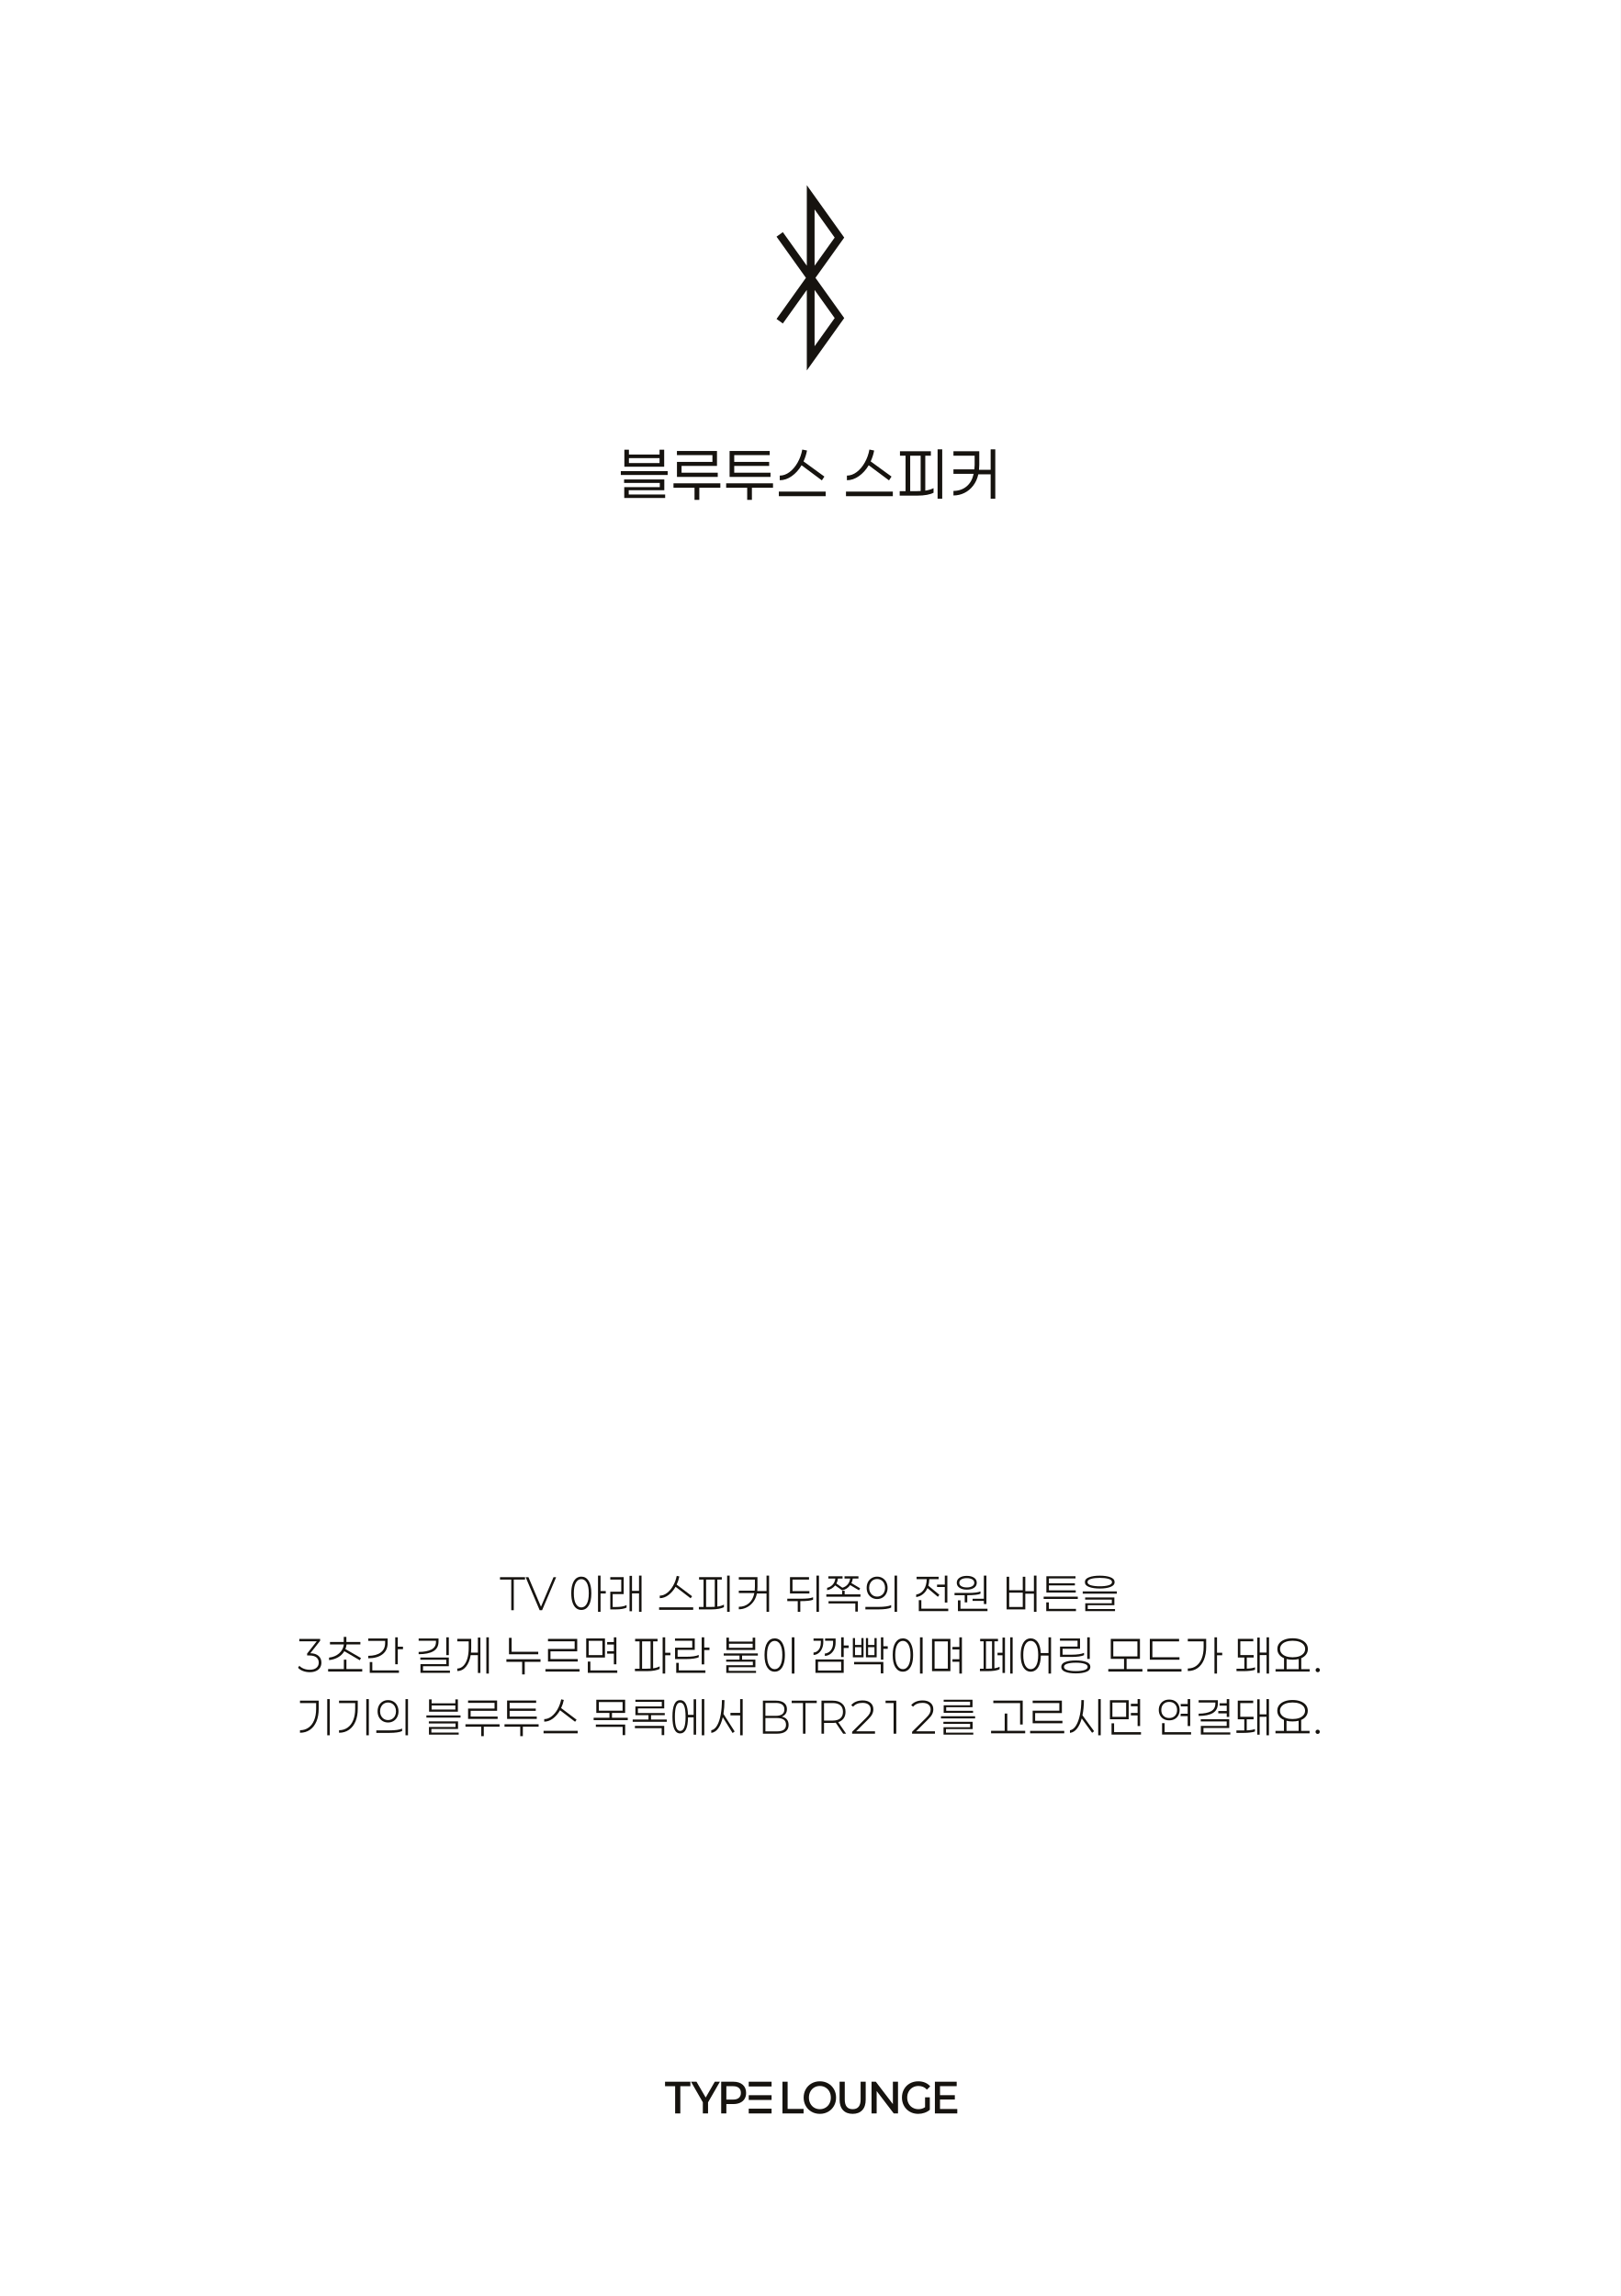
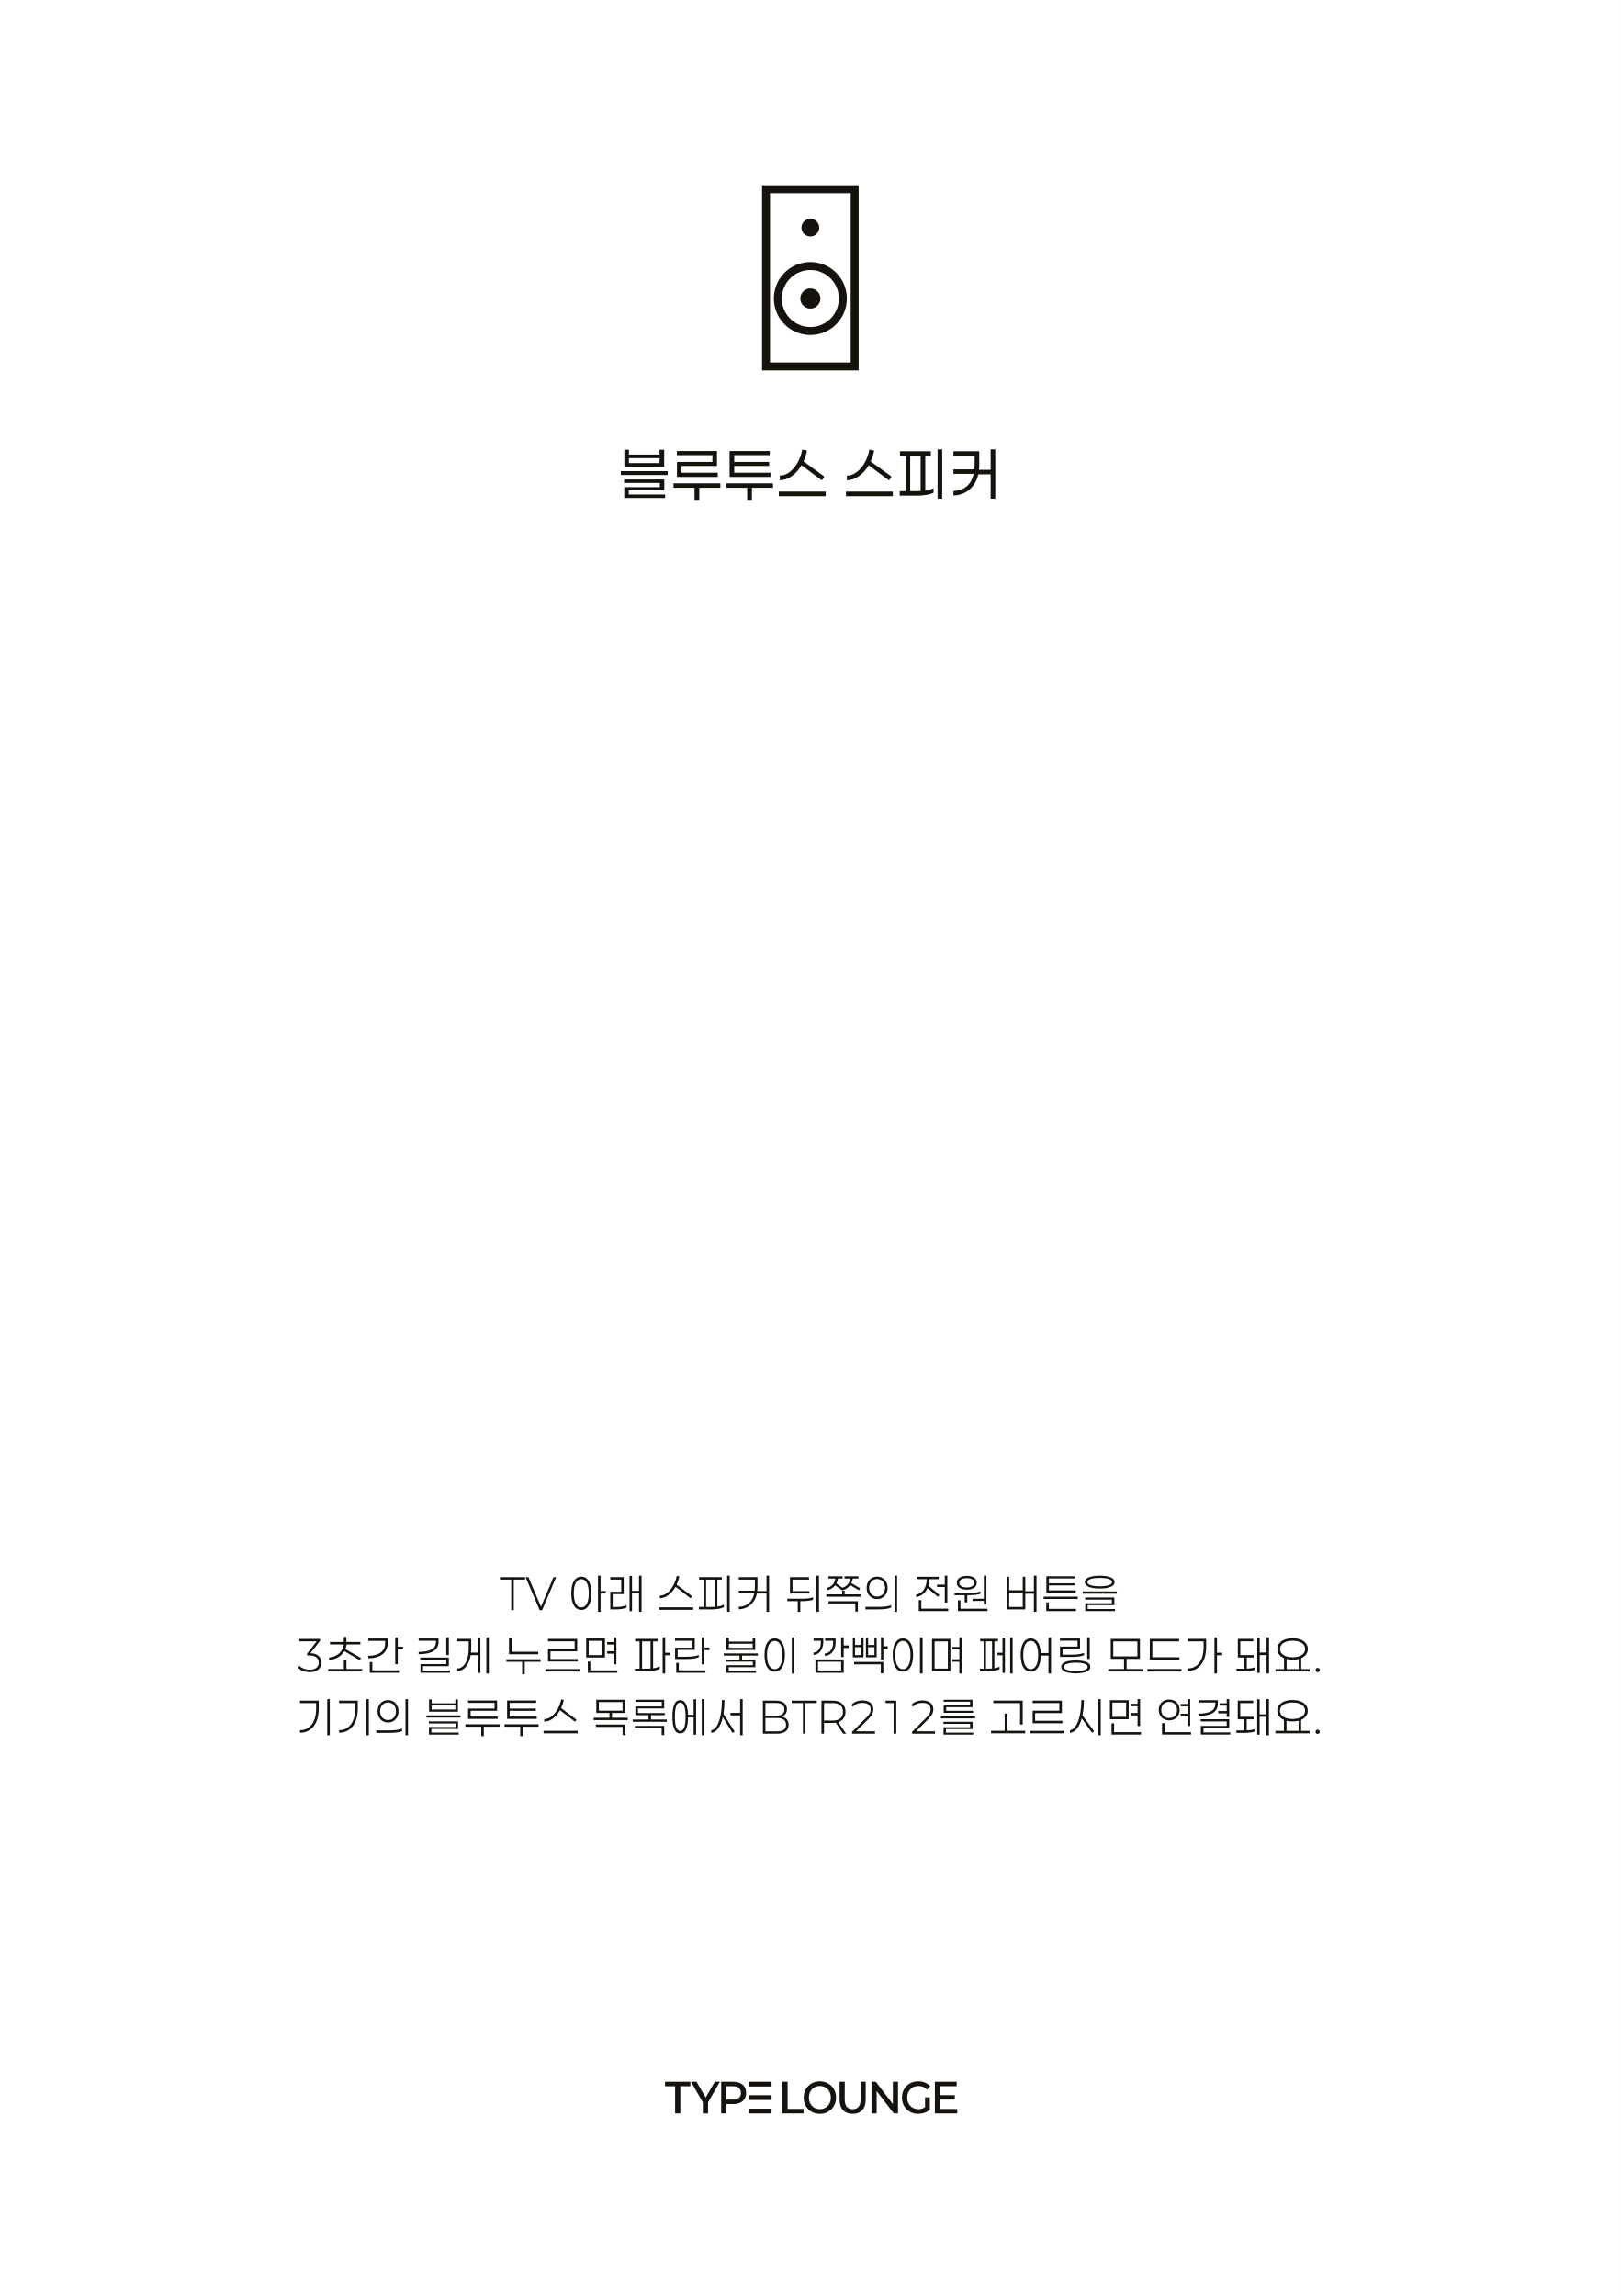
<svg xmlns="http://www.w3.org/2000/svg" viewBox="0 0 420 595" width="420" height="595" role="img" aria-label="블루투스 스피커 안내문">
  <rect width="420" height="595" fill="#ffffff" />
-   <g transform="translate(172.83,34.74) scale(0.74511)">
-     <path fill="#16130F" fill-rule="evenodd" d="M48.34 50.00 L38.90 63.22 L38.12 64.31 L40.31 65.88 L48.65 54.21 L48.65 82.21 L61.66 64.00 L51.66 50.00 L61.66 36.00 L48.65 17.79 L48.65 45.79 L41.10 35.22 L40.31 34.12 L38.12 35.69 L48.34 50.00 Z M51.35 45.79 L51.35 26.21 L58.34 36.00 L51.35 45.79 Z M51.35 54.21 L58.34 64.00 L51.35 73.79 L51.35 54.21 Z" />
+   <g transform="translate(171.72,33.72) scale(0.76555)">
+     <path fill="#16130F" fill-rule="evenodd" d="M52.94 32.41 L52.87 32.13 L52.77 31.85 L52.65 31.59 L52.49 31.33 L52.32 31.10 L52.12 30.88 L51.90 30.68 L51.67 30.51 L51.41 30.35 L51.15 30.23 L50.87 30.13 L50.59 30.06 L50.29 30.01 L50.00 30.00 L49.71 30.01 L49.41 30.06 L49.13 30.13 L48.85 30.23 L48.59 30.35 L48.33 30.51 L48.10 30.68 L47.88 30.88 L47.68 31.10 L47.51 31.33 L47.35 31.59 L47.23 31.85 L47.13 32.13 L47.06 32.41 L47.01 32.71 L47.00 33.00 L47.01 33.29 L47.06 33.59 L47.13 33.87 L47.23 34.15 L47.35 34.41 L47.51 34.67 L47.68 34.90 L47.88 35.12 L48.10 35.32 L48.33 35.49 L48.59 35.65 L48.85 35.77 L49.13 35.87 L49.41 35.94 L49.71 35.99 L50.00 36.00 L50.29 35.99 L50.59 35.94 L50.87 35.87 L51.15 35.77 L51.41 35.65 L51.67 35.49 L51.90 35.32 L52.12 35.12 L52.32 34.90 L52.49 34.67 L52.65 34.41 L52.77 34.15 L52.87 33.87 L52.94 33.59 L52.99 33.29 L53.00 33.00 L52.99 32.71 L52.94 32.41 Z M66.35 81.35 L66.35 18.65 L33.65 18.65 L33.65 81.35 L66.35 81.35 Z M63.65 78.65 L36.35 78.65 L36.35 21.35 L63.65 21.35 L63.65 78.65 Z M62.25 55.39 L62.11 54.59 L61.93 53.80 L61.70 53.03 L61.41 52.27 L61.08 51.54 L60.70 50.82 L60.27 50.14 L59.80 49.48 L59.29 48.86 L58.73 48.27 L58.14 47.71 L57.52 47.20 L56.86 46.73 L56.18 46.30 L55.46 45.92 L54.73 45.59 L53.97 45.30 L53.20 45.07 L52.41 44.89 L51.61 44.75 L50.81 44.68 L50.00 44.65 L49.19 44.68 L48.39 44.75 L47.59 44.89 L46.80 45.07 L46.03 45.30 L45.27 45.59 L44.54 45.92 L43.82 46.30 L43.14 46.73 L42.48 47.20 L41.86 47.71 L41.27 48.27 L40.71 48.86 L40.20 49.48 L39.73 50.14 L39.30 50.82 L38.92 51.54 L38.59 52.27 L38.30 53.03 L38.07 53.80 L37.89 54.59 L37.75 55.39 L37.68 56.19 L37.65 57.00 L37.68 57.81 L37.75 58.61 L37.89 59.41 L38.07 60.20 L38.30 60.97 L38.59 61.73 L38.92 62.46 L39.30 63.18 L39.73 63.86 L40.20 64.52 L40.71 65.14 L41.27 65.73 L41.86 66.29 L42.48 66.80 L43.14 67.27 L43.82 67.70 L44.54 68.08 L45.27 68.41 L46.03 68.70 L46.80 68.93 L47.59 69.11 L48.39 69.25 L49.19 69.32 L50.00 69.35 L50.81 69.32 L51.61 69.25 L52.41 69.11 L53.20 68.93 L53.97 68.70 L54.73 68.41 L55.46 68.08 L56.18 67.70 L56.86 67.27 L57.52 66.80 L58.14 66.29 L58.73 65.73 L59.29 65.14 L59.80 64.52 L60.27 63.86 L60.70 63.18 L61.08 62.46 L61.41 61.73 L61.70 60.97 L61.93 60.20 L62.11 59.41 L62.25 58.61 L62.32 57.81 L62.35 57.00 L62.32 56.19 L62.25 55.39 Z M59.57 58.26 L59.46 58.88 L59.32 59.50 L59.14 60.10 L58.91 60.69 L58.65 61.27 L58.36 61.82 L58.02 62.36 L57.66 62.87 L57.25 63.36 L56.82 63.82 L56.36 64.25 L55.87 64.66 L55.36 65.02 L54.82 65.36 L54.27 65.65 L53.69 65.91 L53.10 66.14 L52.50 66.32 L51.88 66.46 L51.26 66.57 L50.63 66.63 L50.00 66.65 L49.37 66.63 L48.74 66.57 L48.12 66.46 L47.50 66.32 L46.90 66.14 L46.31 65.91 L45.73 65.65 L45.18 65.36 L44.64 65.02 L44.13 64.66 L43.64 64.25 L43.18 63.82 L42.75 63.36 L42.34 62.87 L41.98 62.36 L41.64 61.82 L41.35 61.27 L41.09 60.69 L40.86 60.10 L40.68 59.50 L40.54 58.88 L40.43 58.26 L40.37 57.63 L40.35 57.00 L40.37 56.37 L40.43 55.74 L40.54 55.12 L40.68 54.50 L40.86 53.90 L41.09 53.31 L41.35 52.73 L41.64 52.18 L41.98 51.64 L42.34 51.13 L42.75 50.64 L43.18 50.18 L43.64 49.75 L44.13 49.34 L44.64 48.98 L45.18 48.64 L45.73 48.35 L46.31 48.09 L46.90 47.86 L47.50 47.68 L48.12 47.54 L48.74 47.43 L49.37 47.37 L50.00 47.35 L50.63 47.37 L51.26 47.43 L51.88 47.54 L52.50 47.68 L53.10 47.86 L53.69 48.09 L54.27 48.35 L54.82 48.64 L55.36 48.98 L55.87 49.34 L56.36 49.75 L56.82 50.18 L57.25 50.64 L57.66 51.13 L58.02 51.64 L58.36 52.18 L58.65 52.73 L58.91 53.31 L59.14 53.90 L59.32 54.50 L59.46 55.12 L59.57 55.74 L59.63 56.37 L59.65 57.00 L59.63 57.63 L59.57 58.26 Z M53.33 56.34 L53.25 56.01 L53.14 55.70 L53.00 55.40 L52.83 55.11 L52.63 54.84 L52.40 54.60 L52.16 54.37 L51.89 54.17 L51.60 54.00 L51.30 53.86 L50.99 53.75 L50.66 53.67 L50.33 53.62 L50.00 53.60 L49.67 53.62 L49.34 53.67 L49.01 53.75 L48.70 53.86 L48.40 54.00 L48.11 54.17 L47.84 54.37 L47.60 54.60 L47.37 54.84 L47.17 55.11 L47.00 55.40 L46.86 55.70 L46.75 56.01 L46.67 56.34 L46.62 56.67 L46.60 57.00 L46.62 57.33 L46.67 57.66 L46.75 57.99 L46.86 58.30 L47.00 58.60 L47.17 58.89 L47.37 59.16 L47.60 59.40 L47.84 59.63 L48.11 59.83 L48.40 60.00 L48.70 60.14 L49.01 60.25 L49.34 60.33 L49.67 60.38 L50.00 60.40 L50.33 60.38 L50.66 60.33 L50.99 60.25 L51.30 60.14 L51.60 60.00 L51.89 59.83 L52.16 59.63 L52.40 59.40 L52.63 59.16 L52.83 58.89 L53.00 58.60 L53.14 58.30 L53.25 57.99 L53.33 57.66 L53.38 57.33 L53.40 57.00 L53.38 56.67 L53.33 56.34 Z" />
  </g>
  <g fill="#16130F">
    <path transform="translate(160.35,128.67) scale(1,-1)" d="M1.45 7.72V12.13H2.63V10.88H10.57V12.13H11.77V7.72ZM10.57 9.95H2.63V8.67H10.57ZM12.67 5.58H0.53V6.58H12.67ZM12.02 0.52V-0.38H1.42V2.43H10.63V3.52H1.38V4.42H11.8V1.63H2.58V0.52Z" />
    <path transform="translate(174,128.67) scale(1,-1)" d="M1.42 10.73V11.8H11.8V7.93H2.62V6.17H12V5.08H1.43V8.97H10.62V10.73ZM7.22 2.27V-0.87H5.98V2.27H0.53V3.42H12.67V2.27Z" />
    <path transform="translate(187.65,128.67) scale(1,-1)" d="M1.42 5.08V11.8H11.82V10.73H2.62V8.97H11.67V7.93H2.62V6.17H12.02V5.08ZM7.2 2.27V-0.87H5.98V2.27H0.53V3.42H12.67V2.27Z" />
    <path transform="translate(201.3,128.67) scale(1,-1)" d="M0.77 4.22V5.42Q2.08 5.42 3.3 6.33Q4.52 7.25 5.39 8.79Q6.27 10.33 6.6 12.17L7.83 11.92Q7.57 10.5 6.93 9.1L12.33 5.17L11.68 4.18L6.42 8.1Q5.37 6.33 3.88 5.28Q2.38 4.22 0.77 4.22ZM12.67 1.27V0.08H0.53V1.27Z" />
    <path transform="translate(218.7,128.67) scale(1,-1)" d="M0.77 4.22V5.42Q2.08 5.42 3.3 6.33Q4.52 7.25 5.39 8.79Q6.27 10.33 6.6 12.17L7.83 11.92Q7.57 10.5 6.93 9.1L12.33 5.17L11.68 4.18L6.42 8.1Q5.37 6.33 3.88 5.28Q2.38 4.22 0.77 4.22ZM12.67 1.27V0.08H0.53V1.27Z" />
    <path transform="translate(232.35,128.67) scale(1,-1)" d="M11.82 -0.57H10.62V12.23H11.82ZM9.57 2.17V0.98Q8.93 0.63 7.84 0.43Q6.75 0.23 5.38 0.23H0.8V1.38H2.32V10.58H0.87V11.73H8.88V10.58H7.43V1.52Q8.73 1.72 9.57 2.17ZM6.23 1.43V10.58H3.52V1.38H4.93Q5.67 1.38 6.23 1.43Z" />
    <path transform="translate(246,128.67) scale(1,-1)" d="M11.92 -0.57H10.72V5.75H7.52Q7.15 4.05 6.19 2.81Q5.23 1.57 3.9 0.92Q2.57 0.27 1.08 0.27V1.45Q3.1 1.47 4.47 2.61Q5.85 3.75 6.32 5.88H1.08V7.03H6.5Q6.57 7.73 6.57 8.13V10.57H1.08V11.73H7.77V8.2Q7.77 7.7 7.7 6.93H10.72V12.23H11.92Z" />
  </g>
  <g fill="#16130F">
    <path transform="translate(129.72,417.28) scale(1,-1)" d="M-0.15 7.94V8.56H6.34V7.94H3.42V0H2.77V7.94Z" />
    <path transform="translate(136.35,417.28) scale(1,-1)" d="M4.13 0H3.5L-0.13 8.56H0.59L3.84 0.9L7.09 8.56H7.77Z" />
    <path transform="translate(147.28,417.28) scale(1,-1)" d="M8.35 4.33V-0.42H7.69V8.97H8.35V4.97H9.7V4.33ZM5.96 4.39Q5.96 2.26 5.26 1.17Q4.56 0.07 3.36 0.07Q2.59 0.07 2 0.55Q1.42 1.03 1.09 1.99Q0.76 2.96 0.76 4.39Q0.76 5.82 1.09 6.78Q1.42 7.75 2 8.23Q2.59 8.7 3.36 8.7Q4.56 8.7 5.26 7.61Q5.96 6.51 5.96 4.39ZM5.3 4.39Q5.3 6.2 4.77 7.13Q4.24 8.05 3.36 8.05Q2.48 8.05 1.95 7.13Q1.42 6.2 1.42 4.39Q1.42 2.58 1.95 1.65Q2.48 0.72 3.36 0.72Q4.24 0.72 4.77 1.65Q5.3 2.58 5.3 4.39Z" />
    <path transform="translate(157.4,417.28) scale(1,-1)" d="M8.85 -0.42H8.2V4.36H6.38V-0.26H5.74V8.91H6.38V5.01H8.2V8.97H8.85ZM4.97 1.33V0.67Q4.01 0.21 2.15 0.21H0.75V4.79H3.59V7.94H0.75V8.57H4.23V4.17H1.37V0.83H2.13Q3.08 0.83 3.76 0.95Q4.44 1.06 4.97 1.33Z" />
    <path transform="translate(170.38,417.28) scale(1,-1)" d="M0.59 3.12V3.78Q1.58 3.78 2.49 4.48Q3.4 5.18 4.06 6.36Q4.72 7.53 4.99 8.9L5.67 8.75Q5.43 7.59 4.97 6.64L8.97 3.62L8.59 3.09L4.69 6.07Q3.92 4.73 2.84 3.92Q1.75 3.12 0.59 3.12ZM9.26 0.75V0.1H0.42V0.75Z" />
    <path transform="translate(180.5,417.28) scale(1,-1)" d="M8.59 -0.42H7.93V8.97H8.59ZM7.1 1.45V0.78Q6.62 0.53 5.78 0.37Q4.93 0.21 3.85 0.21H0.61V0.84H1.82V7.93H0.66V8.57H6.55V7.93H5.39V0.94Q6.37 1.06 7.1 1.45ZM4.73 0.88V7.93H2.48V0.84H3.67Q4.25 0.84 4.73 0.88Z" />
    <path transform="translate(190.62,417.28) scale(1,-1)" d="M8.68 -0.42H8.02V4.33H5.52Q5.27 3.07 4.57 2.14Q3.86 1.21 2.88 0.73Q1.91 0.24 0.84 0.24V0.89Q2.41 0.89 3.47 1.82Q4.52 2.74 4.86 4.44H0.84V5.07H4.96Q5.01 5.46 5.01 6.01V7.93H0.84V8.57H5.67V6.04Q5.67 5.63 5.62 4.97H8.02V8.97H8.68Z" />
    <path transform="translate(203.6,417.28) scale(1,-1)" d="M8.63 -0.42H7.98V8.97H8.63ZM1.12 4.34V8.57H6.05V7.94H1.77V4.96H6.15V4.34ZM7.1 3.36V2.71Q6.17 2.35 3.87 2.35H3.79V-0.42H3.13V2.35H0.42V2.98H3.86Q5.01 2.98 5.82 3.06Q6.62 3.14 7.1 3.36Z" />
    <path transform="translate(213.72,417.28) scale(1,-1)" d="M0.62 5.19V5.81Q1.47 5.99 2.04 6.6Q2.62 7.21 2.75 8.2H0.94V8.8H4.62V8.2H3.42Q3.37 7.58 3.03 6.91L4.57 5.83Q5.37 6.04 5.91 6.64Q6.45 7.24 6.6 8.2H5.13V8.8H8.74V8.2H7.27Q7.19 7.53 6.91 7.03L9.18 5.68L8.89 5.16L6.6 6.51Q6.23 5.98 5.7 5.63Q5.16 5.28 4.52 5.15L2.71 6.43Q2.32 5.94 1.78 5.62Q1.25 5.3 0.62 5.19ZM9.26 3.5H0.42V4.11H4.51V5.05H5.17V4.11H9.26ZM8.59 2.33V-0.37H7.93V1.74H0.99V2.33Z" />
    <path transform="translate(223.84,417.28) scale(1,-1)" d="M7.98 -0.42V8.97H8.63V-0.42ZM6.17 5.79Q6.17 4.96 5.82 4.3Q5.48 3.64 4.86 3.27Q4.24 2.9 3.46 2.9Q2.68 2.9 2.06 3.27Q1.44 3.64 1.09 4.3Q0.75 4.96 0.75 5.79Q0.75 6.64 1.09 7.3Q1.44 7.96 2.06 8.33Q2.68 8.7 3.46 8.7Q4.24 8.7 4.86 8.33Q5.48 7.96 5.82 7.3Q6.17 6.64 6.17 5.79ZM1.39 5.79Q1.39 5.16 1.66 4.64Q1.92 4.12 2.38 3.83Q2.85 3.53 3.46 3.53Q4.07 3.53 4.54 3.83Q5.01 4.12 5.27 4.64Q5.52 5.16 5.52 5.79Q5.52 6.44 5.27 6.96Q5.01 7.48 4.54 7.78Q4.07 8.08 3.46 8.08Q2.85 8.08 2.38 7.78Q1.92 7.48 1.66 6.96Q1.39 6.44 1.39 5.79ZM3.8 0.21H0.42V0.86H3.86Q4.95 0.86 5.79 0.98Q6.64 1.1 7.1 1.33V0.68Q6.64 0.45 5.78 0.33Q4.93 0.21 3.8 0.21Z" />
    <path transform="translate(236.82,417.28) scale(1,-1)" d="M8.02 8.97H8.68V1.98H8.02V6.01H6.01V6.64H8.02ZM0.6 3.4V4.05Q1.85 4.27 2.57 5.31Q3.29 6.36 3.34 8.05H0.71V8.67H6.42V8.05H4Q3.96 7.05 3.75 6.36L6.61 4L6.23 3.47L3.52 5.74Q3.1 4.75 2.35 4.16Q1.6 3.56 0.6 3.4ZM8.91 -0.23H1.28V2.6H1.94V0.4H8.91Z" />
    <path transform="translate(246.94,417.28) scale(1,-1)" d="M8.02 8.97H8.68V1.6H8.02V2.41H5.1V2.97H8.02ZM1 7.11Q1 7.94 1.72 8.42Q2.44 8.9 3.61 8.9Q4.77 8.9 5.48 8.42Q6.18 7.94 6.18 7.11Q6.18 6.28 5.48 5.81Q4.77 5.33 3.61 5.33Q2.43 5.33 1.72 5.81Q1 6.28 1 7.11ZM1.65 7.11Q1.65 6.53 2.19 6.22Q2.73 5.9 3.61 5.9Q4.46 5.9 5 6.22Q5.54 6.53 5.54 7.11Q5.54 7.69 5 8Q4.46 8.31 3.61 8.31Q2.73 8.31 2.19 8Q1.65 7.69 1.65 7.11ZM0.42 3.89V4.47H3.9Q6.28 4.47 7.14 4.88V4.27Q6.31 3.89 3.72 3.89V2.04H3.06V3.89ZM8.96 -0.23H1.3V2.55H1.96V0.38H8.96Z" />
    <path transform="translate(259.92,417.28) scale(1,-1)" d="M8.68 -0.42H8.01V4.28H5.78V0.21H0.94V8.67H1.6V5.18H5.12V8.67H5.78V4.93H8.01V8.97H8.68ZM5.12 4.55H1.6V0.84H5.12Z" />
    <path transform="translate(270.04,417.28) scale(1,-1)" d="M1.12 4.58V8.8H8.67V8.24H1.78V6.97H8.51V6.43H1.78V5.15H8.73V4.58ZM9.26 2.92H0.42V3.51H9.26ZM8.79 0.35V-0.24H1.09V2.03H1.76V0.35Z" />
    <path transform="translate(280.16,417.28) scale(1,-1)" d="M8.68 7.28Q8.68 6.43 7.6 6.03Q6.53 5.62 4.84 5.62Q3.14 5.62 2.06 6.03Q0.98 6.43 0.98 7.28Q0.98 8.14 2.06 8.54Q3.14 8.95 4.84 8.95Q6.54 8.95 7.61 8.54Q8.68 8.14 8.68 7.28ZM1.66 7.28Q1.66 6.72 2.56 6.46Q3.46 6.2 4.84 6.2Q6.21 6.2 7.11 6.46Q8.01 6.72 8.01 7.28Q8.01 7.85 7.11 8.12Q6.21 8.38 4.84 8.38Q3.47 8.38 2.57 8.12Q1.66 7.85 1.66 7.28ZM0.42 4.29V4.88H9.26V4.29ZM1.72 1.3V0.31H8.79V-0.24H1.08V1.8H7.96V2.75H1.05V3.3H8.62V1.3Z" />
  </g>
  <g fill="#16130F">
    <path transform="translate(76.84,433.28) scale(1,-1)" d="M6.45 2.42Q6.45 1.7 6.11 1.14Q5.76 0.57 5.08 0.26Q4.4 -0.06 3.45 -0.06Q2.49 -0.06 1.67 0.25Q0.86 0.56 0.4 1.09L0.73 1.61Q1.14 1.15 1.85 0.86Q2.57 0.57 3.42 0.57Q4.55 0.57 5.15 1.07Q5.76 1.56 5.76 2.42Q5.76 3.29 5.15 3.78Q4.53 4.27 3.3 4.27H2.75V4.77L5.24 7.94H0.72V8.56H6.12V8.08L3.58 4.85Q4.97 4.82 5.71 4.16Q6.45 3.51 6.45 2.42Z" />
    <path transform="translate(84.61,433.28) scale(1,-1)" d="M0.66 3.07V3.72Q2.22 3.89 3.27 4.81Q4.31 5.73 4.51 7.14H0.9V7.77H4.47V9.09H5.15V7.77H8.78V7.14H5.21Q5.11 6.42 4.89 5.93L8.93 3.61L8.63 3.03L4.62 5.38Q4.05 4.4 3.02 3.81Q1.99 3.21 0.66 3.07ZM9.26 0.1H0.42V0.75H4.5V3.18H5.16V0.75H9.26Z" />
    <path transform="translate(94.73,433.28) scale(1,-1)" d="M9.7 5.89H8.35V1.99H7.69V8.97H8.35V6.55H9.7ZM0.7 3.54V4.18Q2.75 4.18 3.91 5.03Q5.07 5.88 5.07 7.48V8.05H0.7V8.68H5.73V7.53Q5.73 5.59 4.38 4.57Q3.03 3.54 0.7 3.54ZM8.65 0.4V-0.23H1.09V2.57H1.75V0.4Z" />
    <path transform="translate(107.71,433.28) scale(1,-1)" d="M7.94 4.35V8.97H8.6V4.35ZM0.78 4.6V5.19Q2.93 5.21 4.1 5.82Q5.27 6.44 5.27 7.8V8.08H0.78V8.68H5.93V7.86Q5.93 6.15 4.59 5.37Q3.25 4.6 0.78 4.6ZM1.91 1.48V0.34H8.89V-0.23H1.25V2.02H7.93V3.17H1.22V3.74H8.6V1.48Z" />
    <path transform="translate(117.83,433.28) scale(1,-1)" d="M8.85 -0.42H8.2V8.97H8.85ZM6.66 8.91V-0.26H6.01V4.36H4.14Q3.83 2.48 2.92 1.36Q2 0.24 0.67 0.24V0.89Q1.56 0.9 2.24 1.58Q2.91 2.25 3.27 3.43Q3.63 4.62 3.63 6.15V7.93H0.67V8.57H4.28V6.18Q4.28 5.49 4.22 5.01H6.01V8.91Z" />
    <path transform="translate(130.81,433.28) scale(1,-1)" d="M1.09 4.58V8.84H1.77V5.23H8.67V4.58ZM5.17 2.62V-0.64H4.5V2.62H0.42V3.29H9.26V2.62Z" />
    <path transform="translate(140.93,433.28) scale(1,-1)" d="M1.72 5.34V3.34H8.79V2.7H1.08V5.96H7.99V7.94H1.08V8.57H8.65V5.34ZM0.42 0.1V0.73H9.26V0.1Z" />
    <path transform="translate(151.05,433.28) scale(1,-1)" d="M6.29 4.74V5.37H8.03V7.11H6.29V7.75H8.03V8.97H8.68V1.98H8.03V4.74ZM0.86 3.74V8.68H5.72V3.74ZM1.5 8.07V4.36H5.06V8.07ZM8.91 -0.23H1.28V2.69H1.94V0.4H8.91Z" />
    <path transform="translate(164.03,433.28) scale(1,-1)" d="M8.35 4.33V-0.42H7.69V8.97H8.35V4.97H9.7V4.33ZM6.91 1.45V0.78Q6.43 0.53 5.58 0.37Q4.73 0.21 3.65 0.21H0.51V0.84H1.71V7.93H0.56V8.57H6.37V7.93H5.22V0.94Q6.15 1.05 6.91 1.45ZM4.56 0.88V7.93H2.36V0.84H3.5Q4.08 0.84 4.56 0.88Z" />
    <path transform="translate(174.15,433.28) scale(1,-1)" d="M9.7 5.67H8.35V1.96H7.69V8.97H8.35V6.33H9.7ZM5.24 8.09H0.77V8.68H5.89V5.72H1.45V3.94H3.72Q4.79 3.94 5.62 4.06Q6.45 4.18 6.92 4.41V3.81Q6.47 3.59 5.61 3.47Q4.75 3.34 3.67 3.34H0.79V6.29H5.24ZM8.65 0.4V-0.23H1.09V2.35H1.75V0.4Z" />
    <path transform="translate(187.13,433.28) scale(1,-1)" d="M1.11 5.7V8.89H1.77V7.87H7.92V8.89H8.58V5.7ZM7.92 7.31H1.77V6.26H7.92ZM5.17 3.19H8.62V1.23H1.71V0.28H8.79V-0.24H1.08V1.74H7.97V2.66H1.05V3.19H4.51V4.24H0.42V4.8H9.26V4.24H5.17Z" />
    <path transform="translate(197.25,433.28) scale(1,-1)" d="M7.94 -0.42V8.97H8.62V-0.42ZM6.15 4.39Q6.15 2.96 5.81 1.99Q5.48 1.03 4.88 0.55Q4.29 0.07 3.51 0.07Q2.31 0.07 1.59 1.17Q0.87 2.26 0.87 4.39Q0.87 6.51 1.59 7.61Q2.31 8.7 3.51 8.7Q4.29 8.7 4.88 8.23Q5.48 7.75 5.81 6.78Q6.15 5.82 6.15 4.39ZM1.52 4.39Q1.52 2.58 2.07 1.65Q2.62 0.72 3.51 0.72Q4.39 0.72 4.93 1.65Q5.48 2.58 5.48 4.39Q5.48 6.2 4.93 7.13Q4.39 8.05 3.51 8.05Q2.62 8.05 2.07 7.13Q1.52 6.2 1.52 4.39Z" />
    <path transform="translate(210.23,433.28) scale(1,-1)" d="M8.41 6.21V3.86H7.75V8.97H8.41V6.87H9.7V6.21ZM0.59 4.41V5.04Q1.1 5.05 1.54 5.37Q1.98 5.7 2.24 6.29Q2.49 6.89 2.49 7.66V8.08H0.59V8.68H3.12V7.75Q3.12 6.81 2.78 6.05Q2.44 5.29 1.87 4.86Q1.3 4.42 0.59 4.41ZM3.59 8.08V8.68H6.31V7.65Q6.31 6.59 5.91 5.8Q5.51 5.01 4.87 4.6Q4.23 4.18 3.52 4.17V4.78Q4.03 4.79 4.53 5.11Q5.02 5.43 5.34 6.05Q5.66 6.67 5.66 7.57V8.08ZM8.41 3.25V-0.23H1.09V3.25ZM7.75 0.38V2.64H1.75V0.38Z" />
    <path transform="translate(220.35,433.28) scale(1,-1)" d="M8.56 5.99V3.19H7.94V8.97H8.56V6.66H9.7V5.99ZM0.66 3.79V8.78H1.22V6.99H2.87V8.78H3.43V3.79ZM4.05 3.79V8.78H4.61V6.99H6.26V8.78H6.83V3.79ZM2.87 6.42H1.22V4.36H2.87ZM6.26 6.42H4.61V4.36H6.26ZM8.56 2.59V-0.37H7.9V1.97H0.99V2.59Z" />
    <path transform="translate(230.47,433.28) scale(1,-1)" d="M7.94 -0.42V8.97H8.62V-0.42ZM6.15 4.39Q6.15 2.96 5.81 1.99Q5.48 1.03 4.88 0.55Q4.29 0.07 3.51 0.07Q2.31 0.07 1.59 1.17Q0.87 2.26 0.87 4.39Q0.87 6.51 1.59 7.61Q2.31 8.7 3.51 8.7Q4.29 8.7 4.88 8.23Q5.48 7.75 5.81 6.78Q6.15 5.82 6.15 4.39ZM1.52 4.39Q1.52 2.58 2.07 1.65Q2.62 0.72 3.51 0.72Q4.39 0.72 4.93 1.65Q5.48 2.58 5.48 4.39Q5.48 6.2 4.93 7.13Q4.39 8.05 3.51 8.05Q2.62 8.05 2.07 7.13Q1.52 6.2 1.52 4.39Z" />
    <path transform="translate(240.59,433.28) scale(1,-1)" d="M8.68 -0.42H8.02V2.64H6.23V3.29H8.02V5.83H6.23V6.48H8.02V8.97H8.68ZM5.7 8.57V0.21H0.94V8.57ZM5.04 0.86V7.92H1.6V0.86Z" />
    <path transform="translate(253.57,433.28) scale(1,-1)" d="M8.85 -0.42H8.21V8.97H8.85ZM6.86 8.91V-0.26H6.22V4.33H4.93V4.97H6.22V8.91ZM5.46 1.34V0.7Q4.57 0.21 2.26 0.21H0.37V0.83H1.33V7.94H0.43V8.57H5.05V7.94H4.12V0.94Q4.89 1.05 5.46 1.34ZM3.51 0.88V7.94H1.94V0.83Q3.01 0.83 3.51 0.88Z" />
    <path transform="translate(263.69,433.28) scale(1,-1)" d="M8.68 -0.42H8.02V4.24H6.03Q6.01 2.87 5.68 1.94Q5.34 1 4.75 0.54Q4.17 0.07 3.41 0.07Q2.64 0.07 2.06 0.55Q1.48 1.03 1.15 1.99Q0.82 2.96 0.82 4.39Q0.82 5.82 1.15 6.78Q1.48 7.75 2.06 8.23Q2.64 8.7 3.41 8.7Q4.52 8.7 5.23 7.74Q5.93 6.77 6.01 4.9H8.02V8.97H8.68ZM5.35 4.39Q5.35 6.21 4.82 7.13Q4.29 8.05 3.41 8.05Q2.54 8.05 2.01 7.13Q1.48 6.2 1.48 4.39Q1.48 2.58 2.01 1.65Q2.54 0.72 3.41 0.72Q4.29 0.72 4.82 1.64Q5.35 2.57 5.35 4.39Z" />
    <path transform="translate(273.81,433.28) scale(1,-1)" d="M7.94 3.37V8.97H8.6V3.37ZM1.55 6.01V4.47H3.91Q4.99 4.47 5.82 4.6Q6.66 4.72 7.11 4.95V4.35Q6.66 4.13 5.82 4.01Q4.97 3.89 3.87 3.89H0.89V6.58H5.43V8.1H0.87V8.68H6.07V6.01ZM8.75 1.31Q8.75 0.44 7.72 0.04Q6.7 -0.37 4.99 -0.37Q3.26 -0.37 2.24 0.04Q1.21 0.44 1.21 1.31Q1.21 2.19 2.24 2.58Q3.26 2.98 4.99 2.98Q6.7 2.98 7.72 2.58Q8.75 2.19 8.75 1.31ZM1.91 1.31Q1.91 0.76 2.75 0.49Q3.59 0.22 4.99 0.22Q6.36 0.22 7.21 0.49Q8.05 0.76 8.05 1.31Q8.05 1.87 7.21 2.13Q6.37 2.4 4.99 2.4Q3.59 2.4 2.75 2.13Q1.91 1.87 1.91 1.31Z" />
    <path transform="translate(286.79,433.28) scale(1,-1)" d="M9.26 0.1H0.42V0.75H4.5V3.39H1.06V8.57H8.62V3.39H5.16V0.75H9.26ZM7.96 4.03V7.92H1.71V4.03Z" />
    <path transform="translate(296.91,433.28) scale(1,-1)" d="M1.72 7.92V3.81H8.74V3.17H1.06V8.57H8.64V7.92ZM0.42 0.1V0.75H9.26V0.1Z" />
    <path transform="translate(307.03,433.28) scale(1,-1)" d="M8.35 4.33V-0.42H7.69V8.97H8.35V4.97H9.7V4.33ZM5.54 8.57V6.45Q5.54 4.6 4.97 3.19Q4.4 1.78 3.33 1.01Q2.26 0.24 0.78 0.24V0.9Q2.05 0.9 2.98 1.58Q3.9 2.26 4.39 3.5Q4.88 4.74 4.88 6.42V7.93H0.78V8.57Z" />
    <path transform="translate(320.01,433.28) scale(1,-1)" d="M8.85 -0.42H8.21V4.38H6.44V-0.26H5.81V8.91H6.44V5.02H8.21V8.97H8.85ZM5.22 1.21V0.57Q4.8 0.4 4 0.31Q3.2 0.21 2.29 0.21H0.42V0.84H2.46V3.73H0.77V8.57H4.77V7.94H1.41V4.38H4.86V3.73H3.09V0.86Q4.53 0.92 5.22 1.21Z" />
    <path transform="translate(330.13,433.28) scale(1,-1)" d="M9.26 0.1H0.42V0.73H2.62V3.57Q1.78 3.92 1.34 4.53Q0.89 5.13 0.89 5.95Q0.89 6.8 1.38 7.42Q1.87 8.04 2.76 8.38Q3.65 8.73 4.84 8.73Q6.03 8.73 6.92 8.38Q7.81 8.04 8.3 7.42Q8.79 6.8 8.79 5.95Q8.79 5.13 8.34 4.53Q7.9 3.92 7.08 3.57V0.73H9.26ZM1.59 5.95Q1.59 5.3 1.99 4.82Q2.4 4.33 3.13 4.06Q3.86 3.8 4.84 3.8Q5.82 3.8 6.55 4.06Q7.28 4.33 7.69 4.82Q8.09 5.3 8.09 5.95Q8.09 6.59 7.69 7.08Q7.28 7.57 6.55 7.83Q5.82 8.09 4.84 8.09Q3.86 8.09 3.13 7.83Q2.4 7.57 1.99 7.08Q1.59 6.59 1.59 5.95ZM6.42 0.73V3.35Q5.72 3.17 4.84 3.17Q3.97 3.17 3.28 3.35V0.73Z" />
    <path transform="translate(340.25,433.28) scale(1,-1)" d="M0.68 0.49Q0.68 0.72 0.84 0.88Q1 1.04 1.23 1.04Q1.47 1.04 1.63 0.88Q1.78 0.72 1.78 0.49Q1.78 0.26 1.63 0.1Q1.47 -0.06 1.23 -0.06Q1 -0.06 0.84 0.1Q0.68 0.26 0.68 0.49Z" />
  </g>
  <g fill="#16130F">
    <path transform="translate(76.86,449.28) scale(1,-1)" d="M7.94 -0.42V8.97H8.6V-0.42ZM0.88 0.24V0.9Q2.15 0.9 3.1 1.58Q4.05 2.25 4.55 3.5Q5.06 4.74 5.06 6.42V7.93H0.88V8.57H5.73V6.45Q5.73 4.6 5.15 3.19Q4.56 1.78 3.46 1.01Q2.36 0.24 0.88 0.24Z" />
    <path transform="translate(86.98,449.28) scale(1,-1)" d="M7.94 -0.42V8.97H8.6V-0.42ZM0.88 0.24V0.9Q2.15 0.9 3.1 1.58Q4.05 2.25 4.55 3.5Q5.06 4.74 5.06 6.42V7.93H0.88V8.57H5.73V6.45Q5.73 4.6 5.15 3.19Q4.56 1.78 3.46 1.01Q2.36 0.24 0.88 0.24Z" />
    <path transform="translate(97.1,449.28) scale(1,-1)" d="M7.98 -0.42V8.97H8.63V-0.42ZM6.17 5.79Q6.17 4.96 5.82 4.3Q5.48 3.64 4.86 3.27Q4.24 2.9 3.46 2.9Q2.68 2.9 2.06 3.27Q1.44 3.64 1.09 4.3Q0.75 4.96 0.75 5.79Q0.75 6.64 1.09 7.3Q1.44 7.96 2.06 8.33Q2.68 8.7 3.46 8.7Q4.24 8.7 4.86 8.33Q5.48 7.96 5.82 7.3Q6.17 6.64 6.17 5.79ZM1.39 5.79Q1.39 5.16 1.66 4.64Q1.92 4.12 2.38 3.83Q2.85 3.53 3.46 3.53Q4.07 3.53 4.54 3.83Q5.01 4.12 5.27 4.64Q5.52 5.16 5.52 5.79Q5.52 6.44 5.27 6.96Q5.01 7.48 4.54 7.78Q4.07 8.08 3.46 8.08Q2.85 8.08 2.38 7.78Q1.92 7.48 1.66 6.96Q1.39 6.44 1.39 5.79ZM3.8 0.21H0.42V0.86H3.86Q4.95 0.86 5.79 0.98Q6.64 1.1 7.1 1.33V0.68Q6.64 0.45 5.78 0.33Q4.93 0.21 3.8 0.21Z" />
    <path transform="translate(110.08,449.28) scale(1,-1)" d="M1.11 5.7V8.89H1.77V7.87H7.92V8.89H8.58V5.7ZM7.92 7.31H1.77V6.26H7.92ZM9.26 4.17H0.42V4.74H9.26ZM8.79 0.29V-0.24H1.08V1.74H7.97V2.65H1.05V3.19H8.62V1.23H1.71V0.29Z" />
    <path transform="translate(120.2,449.28) scale(1,-1)" d="M1.1 7.99V8.6H8.62V5.93H1.76V4.44H8.76V3.83H1.1V6.51H7.96V7.99ZM5.17 1.81V-0.64H4.51V1.81H0.42V2.44H9.26V1.81Z" />
    <path transform="translate(130.32,449.28) scale(1,-1)" d="M1.09 3.83V8.6H8.62V7.99H1.75V6.51H8.52V5.92H1.75V4.44H8.78V3.83ZM5.17 1.81V-0.64H4.5V1.81H0.42V2.44H9.26V1.81Z" />
    <path transform="translate(140.44,449.28) scale(1,-1)" d="M0.59 3.12V3.78Q1.58 3.78 2.49 4.48Q3.4 5.18 4.06 6.36Q4.72 7.53 4.99 8.9L5.67 8.75Q5.43 7.59 4.97 6.64L8.97 3.62L8.59 3.09L4.69 6.07Q3.92 4.73 2.84 3.92Q1.75 3.12 0.59 3.12ZM9.26 0.75V0.1H0.42V0.75Z" />
    <path transform="translate(153.42,449.28) scale(1,-1)" d="M9.26 3.52H0.42V4.13H4.51V5.38H1.11V8.8H8.58V5.38H5.17V4.13H9.26ZM7.92 5.96V8.2H1.77V5.96ZM8.59 2.37V-0.37H7.93V1.77H0.99V2.37Z" />
    <path transform="translate(163.54,449.28) scale(1,-1)" d="M9.26 3.08H0.42V3.67H4.51V4.8H1.12V7.06H7.96V8.25H1.12V8.8H8.59V6.55H1.77V5.35H8.73V4.8H5.17V3.67H9.26ZM8.59 2.02V-0.37H7.93V1.43H0.99V2.02Z" />
    <path transform="translate(173.66,449.28) scale(1,-1)" d="M8.85 -0.42H8.2V8.97H8.85ZM6.73 8.91V-0.26H6.09V4.23H4.63Q4.61 2.13 4.1 1.1Q3.59 0.07 2.6 0.07Q0.6 0.07 0.6 4.39Q0.6 8.7 2.6 8.7Q4.51 8.7 4.63 4.89H6.09V8.91ZM4 4.39Q4 6.25 3.65 7.16Q3.3 8.07 2.6 8.07Q1.23 8.07 1.23 4.39Q1.23 0.71 2.6 0.71Q3.3 0.71 3.65 1.62Q4 2.53 4 4.39Z" />
    <path transform="translate(183.78,449.28) scale(1,-1)" d="M8.68 -0.42H8.02V4.74H5.51V5.39H8.02V8.97H8.68ZM3.7 5.12 6.6 0.57 6.07 0.17 3.52 4.27Q3.1 2.44 2.35 1.39Q1.59 0.34 0.54 0.21V0.89Q1.45 1.06 2.07 2.16Q2.69 3.25 2.99 4.96Q3.29 6.67 3.3 8.71L3.97 8.7Q3.95 6.7 3.7 5.12Z" />
    <path transform="translate(196.76,449.28) scale(1,-1)" d="M7.6 2.27Q7.6 1.17 6.84 0.59Q6.07 0 4.58 0H0.94V8.56H4.35Q5.67 8.56 6.42 7.99Q7.17 7.42 7.17 6.37Q7.17 5.63 6.82 5.15Q6.47 4.66 5.82 4.42Q6.7 4.24 7.15 3.7Q7.6 3.15 7.6 2.27ZM1.59 4.63H4.31Q5.38 4.63 5.95 5.05Q6.51 5.48 6.51 6.29Q6.51 7.11 5.95 7.54Q5.38 7.97 4.31 7.97H1.59ZM6.93 2.32Q6.93 3.21 6.34 3.64Q5.74 4.06 4.57 4.06H1.59V0.6H4.57Q5.76 0.6 6.34 1.01Q6.93 1.43 6.93 2.32Z" />
    <path transform="translate(205.31,449.28) scale(1,-1)" d="M-0.15 7.94V8.56H6.34V7.94H3.42V0H2.77V7.94Z" />
    <path transform="translate(211.94,449.28) scale(1,-1)" d="M3.87 2.79H1.6V0H0.94V8.56H3.87Q5.41 8.56 6.29 7.79Q7.17 7.03 7.17 5.67Q7.17 4.66 6.68 3.97Q6.18 3.28 5.28 2.98L7.32 0H6.56L4.63 2.85Q4.34 2.79 3.87 2.79ZM6.51 5.67Q6.51 6.76 5.84 7.35Q5.16 7.94 3.87 7.94H1.6V3.4H3.87Q5.16 3.4 5.84 3.99Q6.51 4.58 6.51 5.67Z" />
    <path transform="translate(220.11,449.28) scale(1,-1)" d="M6.64 0H0.71V0.49L4.31 4.07Q5.02 4.77 5.27 5.26Q5.52 5.76 5.52 6.28Q5.52 7.09 4.97 7.54Q4.42 7.99 3.4 7.99Q1.81 7.99 0.97 7L0.48 7.39Q0.95 7.99 1.71 8.3Q2.47 8.62 3.45 8.62Q4.72 8.62 5.46 8.01Q6.21 7.39 6.21 6.33Q6.21 5.67 5.92 5.07Q5.63 4.47 4.83 3.69L1.75 0.62H6.64Z" />
    <path transform="translate(227.88,449.28) scale(1,-1)" d="M4.38 0H3.69V7.94H1.61V8.56H4.38Z" />
    <path transform="translate(235.65,449.28) scale(1,-1)" d="M6.64 0H0.71V0.49L4.31 4.07Q5.02 4.77 5.27 5.26Q5.52 5.76 5.52 6.28Q5.52 7.09 4.97 7.54Q4.42 7.99 3.4 7.99Q1.81 7.99 0.97 7L0.48 7.39Q0.95 7.99 1.71 8.3Q2.47 8.62 3.45 8.62Q4.72 8.62 5.46 8.01Q6.21 7.39 6.21 6.33Q6.21 5.67 5.92 5.07Q5.63 4.47 4.83 3.69L1.75 0.62H6.64Z" />
    <path transform="translate(243.43,449.28) scale(1,-1)" d="M1.77 6.87V5.93H8.73V5.41H1.12V7.36H7.96V8.29H1.12V8.8H8.59V6.87ZM0.42 3.96V4.52H9.26V3.96ZM1.71 1.2V0.27H8.79V-0.24H1.08V1.67H7.97V2.55H1.05V3.08H8.62V1.2Z" />
    <path transform="translate(256.41,449.28) scale(1,-1)" d="M1 7.93V8.58H8.62V2.38H7.94V7.93ZM9.26 0.1H0.42V0.75H3.95V5.22H4.62V0.75H9.26Z" />
    <path transform="translate(266.53,449.28) scale(1,-1)" d="M1.72 5.34V3.34H8.79V2.7H1.08V5.96H7.99V7.94H1.08V8.57H8.65V5.34ZM0.42 0.1V0.73H9.26V0.1Z" />
    <path transform="translate(276.65,449.28) scale(1,-1)" d="M8.6 -0.42H7.94V8.97H8.6ZM3.86 4.77 6.88 0.64 6.36 0.23 3.67 3.96Q3.21 2.29 2.44 1.31Q1.67 0.33 0.62 0.21V0.88Q1.56 1.05 2.22 2.15Q2.88 3.25 3.22 4.97Q3.56 6.69 3.57 8.71L4.24 8.7Q4.22 6.47 3.86 4.77Z" />
    <path transform="translate(286.77,449.28) scale(1,-1)" d="M6.29 4.74V5.37H8.03V7.11H6.29V7.75H8.03V8.97H8.68V1.98H8.03V4.74ZM0.86 3.74V8.68H5.72V3.74ZM1.5 8.07V4.36H5.06V8.07ZM8.91 -0.23H1.28V2.69H1.94V0.4H8.91Z" />
    <path transform="translate(299.75,449.28) scale(1,-1)" d="M8.03 7.08H6.25L6.2 7.7H8.03V8.97H8.68V1.98H8.03V4.55H6.18L6.23 5.17H8.03ZM3.24 3.46Q2.41 3.46 1.8 3.81Q1.19 4.17 0.86 4.78Q0.54 5.39 0.54 6.15Q0.54 6.91 0.86 7.52Q1.19 8.14 1.8 8.49Q2.41 8.84 3.24 8.84Q4.08 8.84 4.69 8.49Q5.3 8.14 5.62 7.53Q5.94 6.92 5.94 6.15Q5.94 5.39 5.62 4.78Q5.3 4.17 4.69 3.81Q4.08 3.46 3.24 3.46ZM3.24 4.06Q4.17 4.06 4.72 4.63Q5.28 5.19 5.28 6.15Q5.28 7.1 4.72 7.67Q4.17 8.24 3.24 8.24Q2.31 8.24 1.75 7.67Q1.19 7.1 1.19 6.15Q1.19 5.19 1.75 4.63Q2.31 4.06 3.24 4.06ZM8.91 -0.23H1.39V2.73H2.05V0.4H8.91Z" />
    <path transform="translate(309.87,449.28) scale(1,-1)" d="M5.84 5.27V5.87H8.03V7.27H6.18V7.88H8.03V8.97H8.68V4.35H8.03V5.27ZM0.75 4.6V5.19Q2.86 5.21 3.97 5.82Q5.08 6.44 5.08 7.8V8.08H0.75V8.68H5.73V7.86Q5.73 6.15 4.45 5.37Q3.17 4.6 0.75 4.6ZM8.95 -0.23H1.32V2.02H8.02V3.17H1.3V3.74H8.68V1.48H2V0.34H8.95Z" />
    <path transform="translate(319.99,449.28) scale(1,-1)" d="M8.85 -0.42H8.21V4.38H6.44V-0.26H5.81V8.91H6.44V5.02H8.21V8.97H8.85ZM5.22 1.21V0.57Q4.8 0.4 4 0.31Q3.2 0.21 2.29 0.21H0.42V0.84H2.46V3.73H0.77V8.57H4.77V7.94H1.41V4.38H4.86V3.73H3.09V0.86Q4.53 0.92 5.22 1.21Z" />
    <path transform="translate(330.11,449.28) scale(1,-1)" d="M9.26 0.1H0.42V0.73H2.62V3.57Q1.78 3.92 1.34 4.53Q0.89 5.13 0.89 5.95Q0.89 6.8 1.38 7.42Q1.87 8.04 2.76 8.38Q3.65 8.73 4.84 8.73Q6.03 8.73 6.92 8.38Q7.81 8.04 8.3 7.42Q8.79 6.8 8.79 5.95Q8.79 5.13 8.34 4.53Q7.9 3.92 7.08 3.57V0.73H9.26ZM1.59 5.95Q1.59 5.3 1.99 4.82Q2.4 4.33 3.13 4.06Q3.86 3.8 4.84 3.8Q5.82 3.8 6.55 4.06Q7.28 4.33 7.69 4.82Q8.09 5.3 8.09 5.95Q8.09 6.59 7.69 7.08Q7.28 7.57 6.55 7.83Q5.82 8.09 4.84 8.09Q3.86 8.09 3.13 7.83Q2.4 7.57 1.99 7.08Q1.59 6.59 1.59 5.95ZM6.42 0.73V3.35Q5.72 3.17 4.84 3.17Q3.97 3.17 3.28 3.35V0.73Z" />
    <path transform="translate(340.23,449.28) scale(1,-1)" d="M0.68 0.49Q0.68 0.72 0.84 0.88Q1 1.04 1.23 1.04Q1.47 1.04 1.63 0.88Q1.78 0.72 1.78 0.49Q1.78 0.26 1.63 0.1Q1.47 -0.06 1.23 -0.06Q1 -0.06 0.84 0.1Q0.68 0.26 0.68 0.49Z" />
  </g>
  <g transform="translate(172,539) scale(0.011743) translate(40,40)">
    <path d="M-11 601V700H548V601H326V0H212V601Z" transform="translate(0.0,700) scale(1,-1)" fill="#16130F" />
    <path d="M354 0H239V246L-22 700H99L302 351L503 700H616L354 245Z" transform="translate(584.0,700) scale(1,-1)" fill="#16130F" />
    <path d="M619 453Q619 377 585 321.5Q551 266 487.5 236.5Q424 207 338 207H183V0H69V700H338Q468 700 543.5 634Q619 568 619 453ZM504 453Q504 524 460 562.5Q416 601 333 601H183V306H333Q416 306 460 344.5Q504 383 504 453Z" transform="translate(1159.0,700) scale(1,-1)" fill="#16130F" />
    <rect x="1836.0" y="0" width="504.0" height="105.0" fill="#16130F" />
    <rect x="1836.0" y="297.5" width="504.0" height="105.0" fill="#16130F" />
    <rect x="1836.0" y="595.0" width="504.0" height="105.0" fill="#16130F" />
    <path d="M192 700V100H544V0H78V700Z" transform="translate(2502.0,700) scale(1,-1)" fill="#16130F" />
    <path d="M27 350Q27 452 73.5 534Q120 616 201.5 662.5Q283 709 385 709Q486 709 567.5 662.5Q649 616 695.5 534Q742 452 742 350Q742 248 695.5 166Q649 84 567.5 37.5Q486 -9 385 -9Q283 -9 201.5 37.5Q120 84 73.5 166Q27 248 27 350ZM627 350Q627 424 595.5 482Q564 540 508.5 573Q453 606 385 606Q316 606 261 573.5Q206 541 174.5 482.5Q143 424 143 350Q143 276 174.5 217.5Q206 159 261 126.5Q316 94 385 94Q453 94 508.5 127Q564 160 595.5 218Q627 276 627 350Z" transform="translate(3021.0,700) scale(1,-1)" fill="#16130F" />
    <path d="M68 304V700H182V308Q182 94 357 94Q532 94 532 308V700H644V304Q644 153 568 72Q492 -9 356 -9Q220 -9 144 72Q68 153 68 304Z" transform="translate(3773.0,700) scale(1,-1)" fill="#16130F" />
    <path d="M662 0H568L191 494V0H78V700H172L549 206V700H662Z" transform="translate(4468.0,700) scale(1,-1)" fill="#16130F" />
    <path d="M642 356V80Q592 37 524.5 14Q457 -9 385 -9Q283 -9 201.5 37.5Q120 84 73.5 165.5Q27 247 27 350Q27 453 73.5 535Q120 617 202 663Q284 709 387 709Q469 709 537 680.5Q605 652 651 598L578 525Q540 567 494 586.5Q448 606 392 606Q320 606 263.5 573Q207 540 175 482Q143 424 143 350Q143 277 174.5 218.5Q206 160 263 127Q320 94 391 94Q475 94 537 138V356Z" transform="translate(5190.0,700) scale(1,-1)" fill="#16130F" />
    <path d="M563 0H69V700H550V602H182V403H509V307H182V98H563Z" transform="translate(5875.0,700) scale(1,-1)" fill="#16130F" />
  </g>
</svg>
